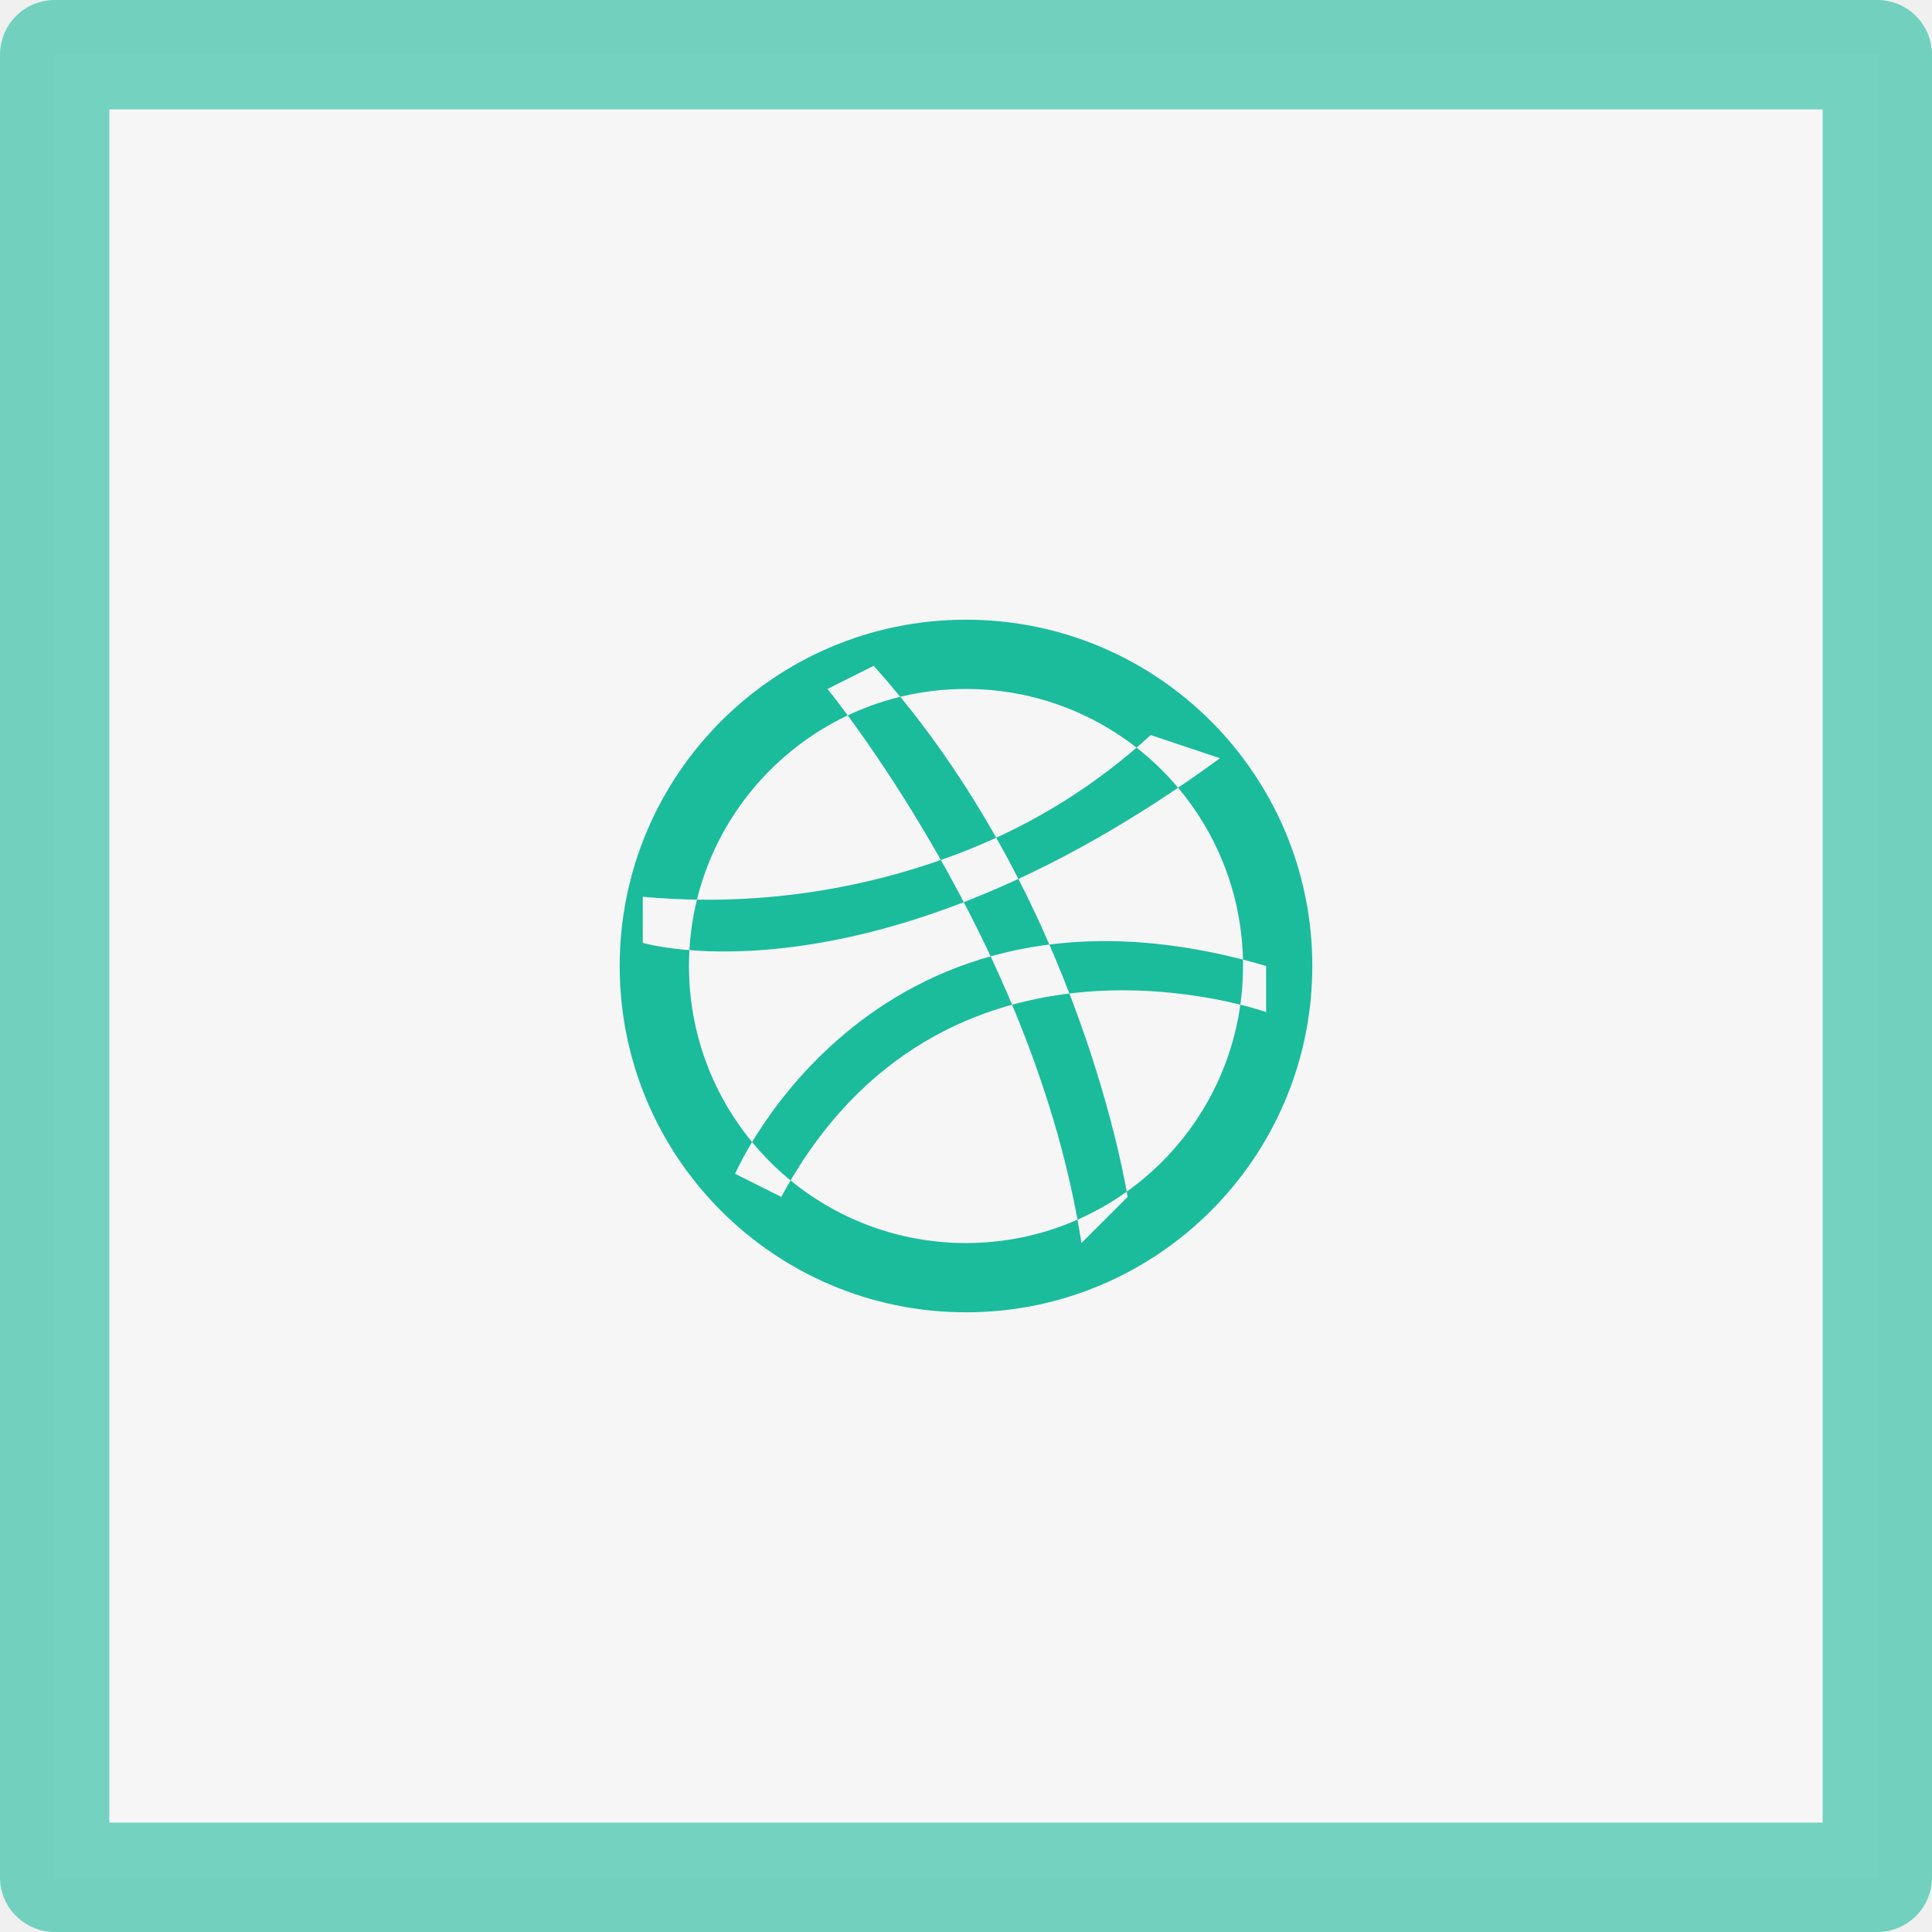
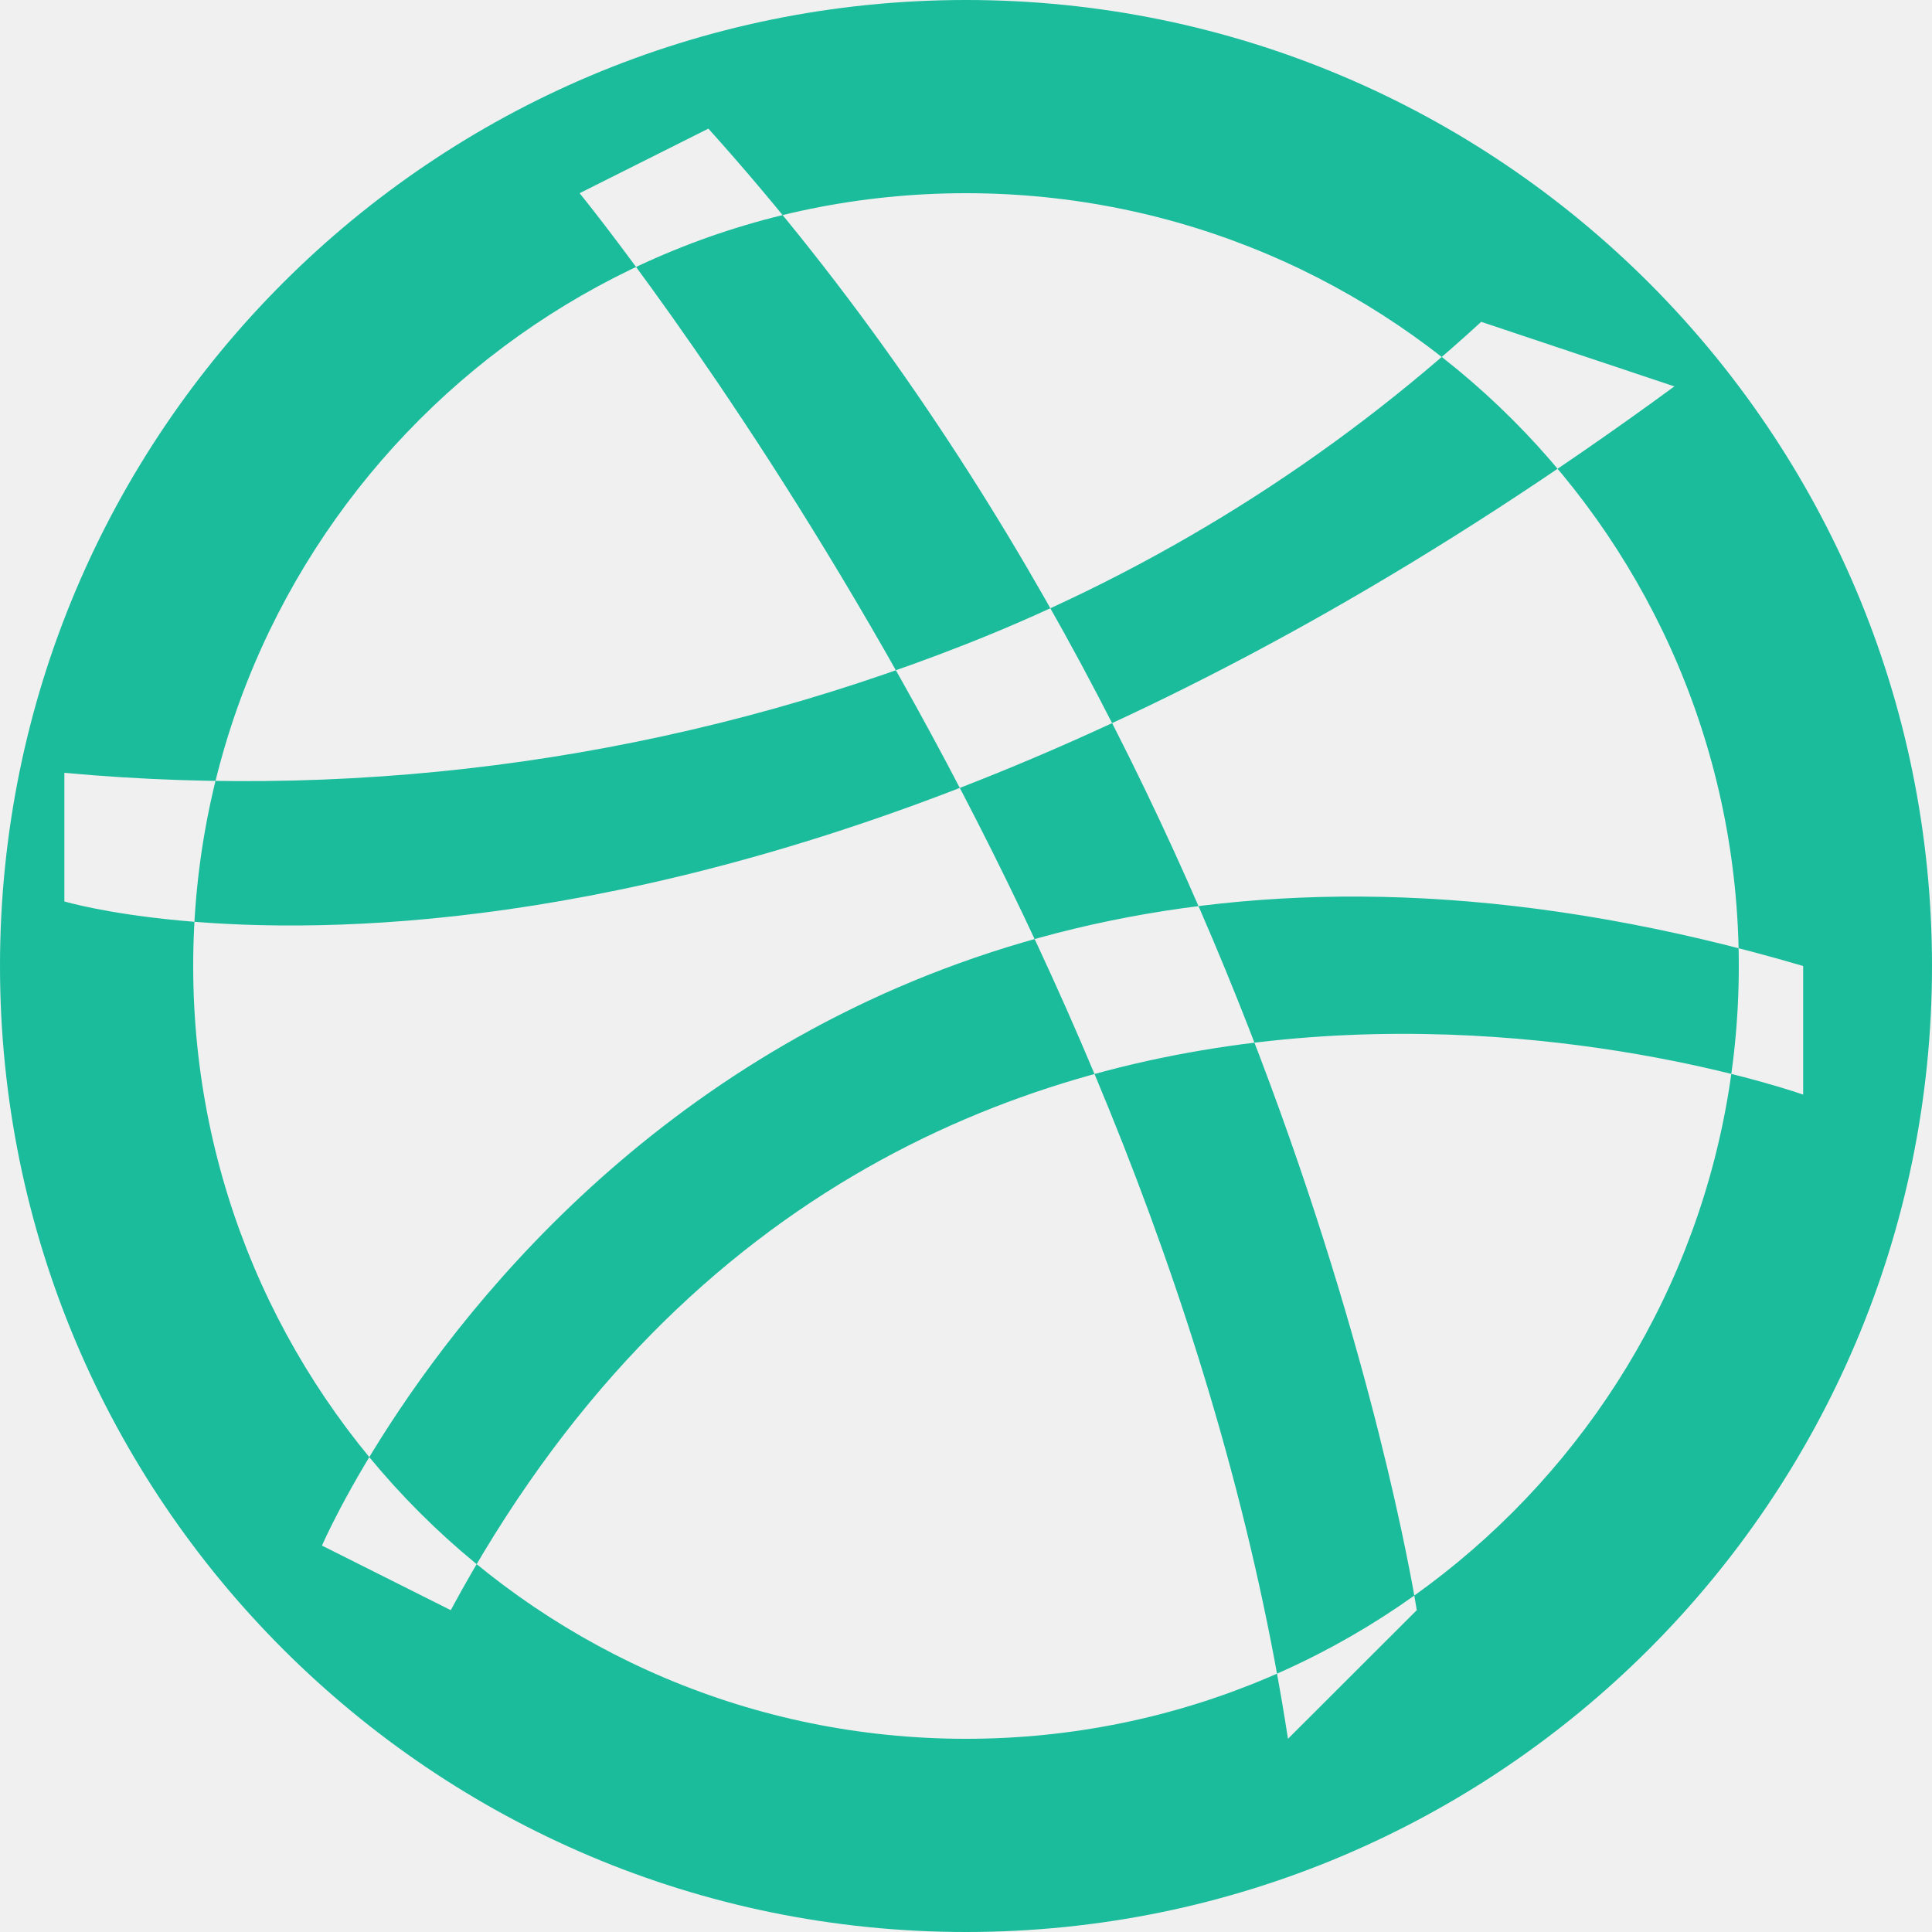
- <svg xmlns="http://www.w3.org/2000/svg" xmlns:xlink="http://www.w3.org/1999/xlink" id="Dribbble" width="106" height="106" viewBox="0 0 106 106">
+ <svg xmlns="http://www.w3.org/2000/svg" width="38" height="38" viewBox="0 0 38 38">
  <defs>
    <style>
      .cls-1 {
-         fill: #fff;
-         stroke: #1abc9c;
-         stroke-linejoin: round;
-         stroke-opacity: 0.59;
-         stroke-width: 6px;
-         filter: url(#filter);
-       }
- 
-       .cls-2 {
        fill: #1abc9c;
        fill-rule: evenodd;
      }
    </style>
-     <filter id="filter" x="3" y="3" width="100" height="100" filterUnits="userSpaceOnUse">
-       <feFlood result="flood" flood-color="#f6f6f6" />
-       <feComposite result="composite" operator="in" in2="SourceGraphic" />
-       <feBlend result="blend" in2="SourceGraphic" />
-     </filter>
  </defs>
-   <g style="fill: #fff; filter: url(#filter)">
-     <rect id="Form" class="cls-1" x="3" y="3" width="100" height="100" style="stroke: inherit; filter: none; fill: inherit" />
-   </g>
-   <use xlink:href="#Form" style="stroke: #1abc9c; filter: none; fill: none" />
-   <path id="dribbble-2" data-name="dribbble" class="cls-2" d="M600,2944a19,19,0,1,1-19,19A19,19,0,0,1,600,2944Zm0,3.8a15.2,15.2,0,1,1-15.2,15.2A15.2,15.2,0,0,1,600,2947.8Zm-7.6,0s11.4,13.93,13.933,30.4l2.533-2.53s-2.533-16.47-13.933-29.14Zm17.733,2.53A32.6,32.6,0,0,1,600,2956.67a38.655,38.655,0,0,1-17.734,2.53v2.53s12.667,3.8,31.667-10.13Zm-22.8,24.07s7.6-17.73,29.133-11.4v2.53s-17.733-6.33-26.6,10.14Z" transform="translate(-547 -2910)" />
+   <path id="dribbble" class="cls-1" d="M600,2944a19,19,0,1,1-19,19A19,19,0,0,1,600,2944Zm0,3.8a15.2,15.2,0,1,1-15.2,15.2A15.2,15.2,0,0,1,600,2947.8Zm-7.6,0s11.4,13.93,13.933,30.4l2.533-2.53s-2.533-16.47-13.933-29.14Zm17.733,2.53A32.6,32.6,0,0,1,600,2956.67a38.655,38.655,0,0,1-17.734,2.53v2.53s12.667,3.8,31.667-10.13Zm-22.8,24.07s7.6-17.73,29.133-11.4v2.53s-17.733-6.33-26.6,10.14Z" transform="translate(-581 -2944)" />
</svg>
